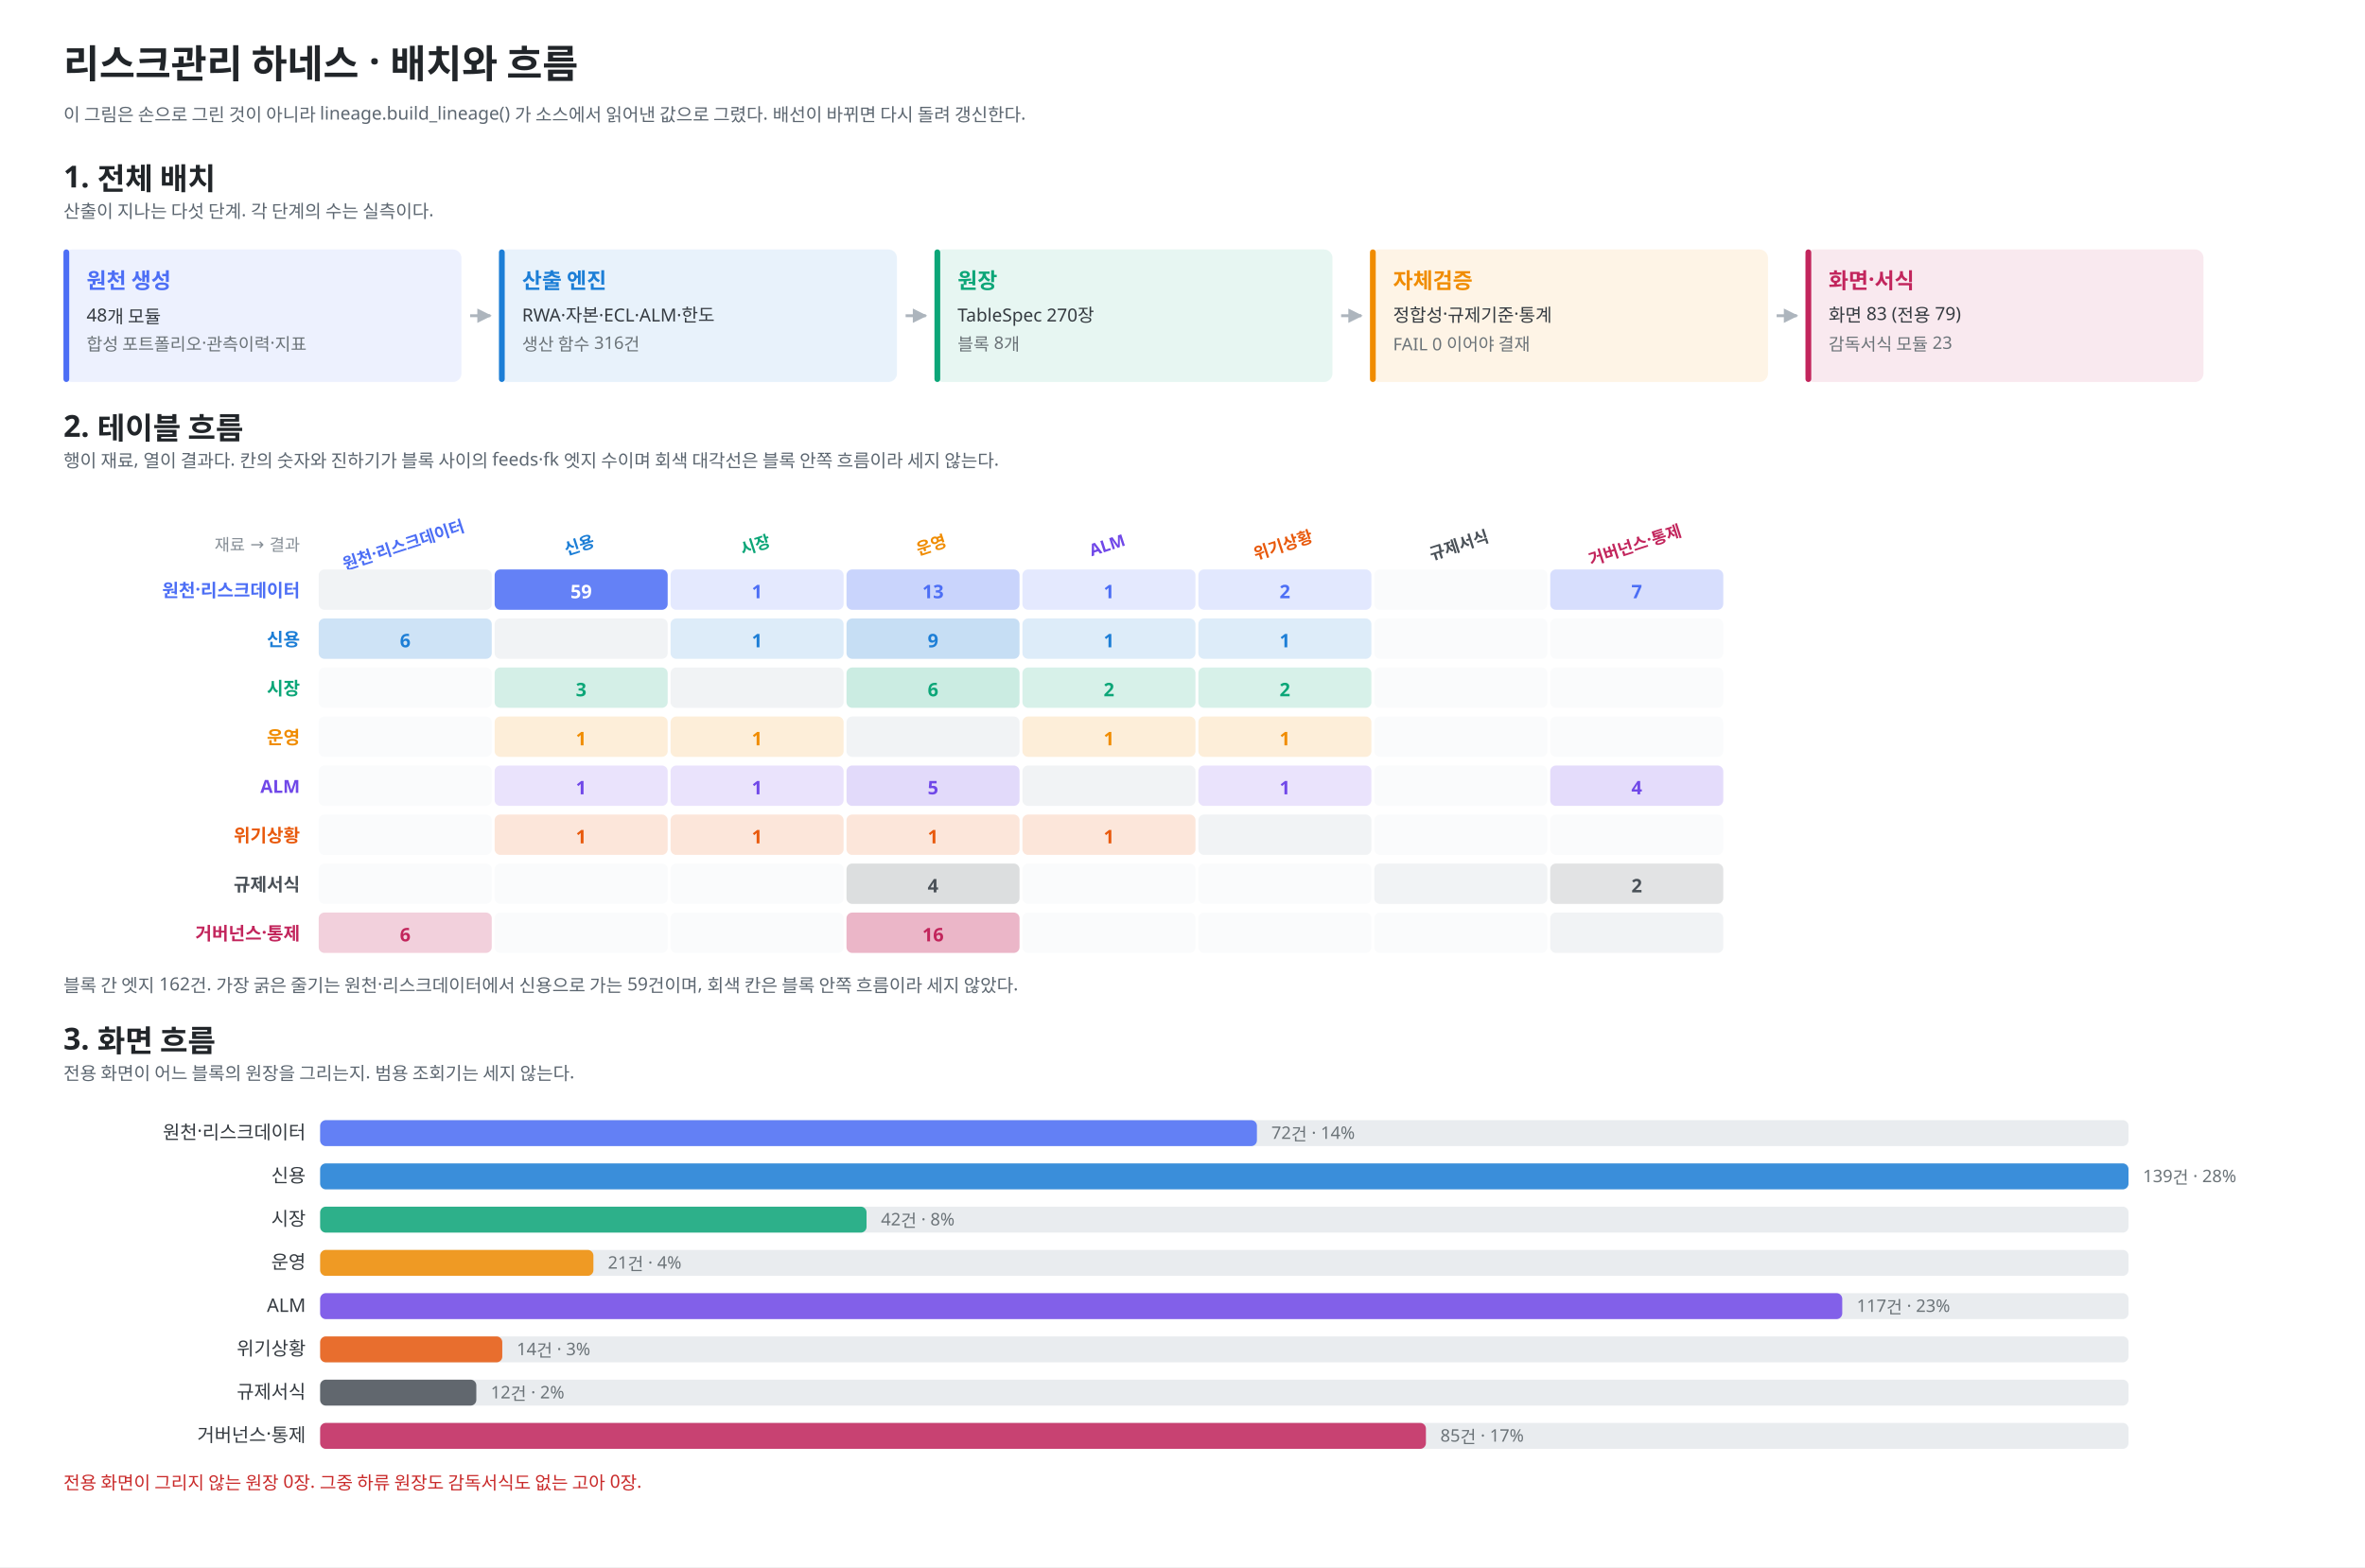
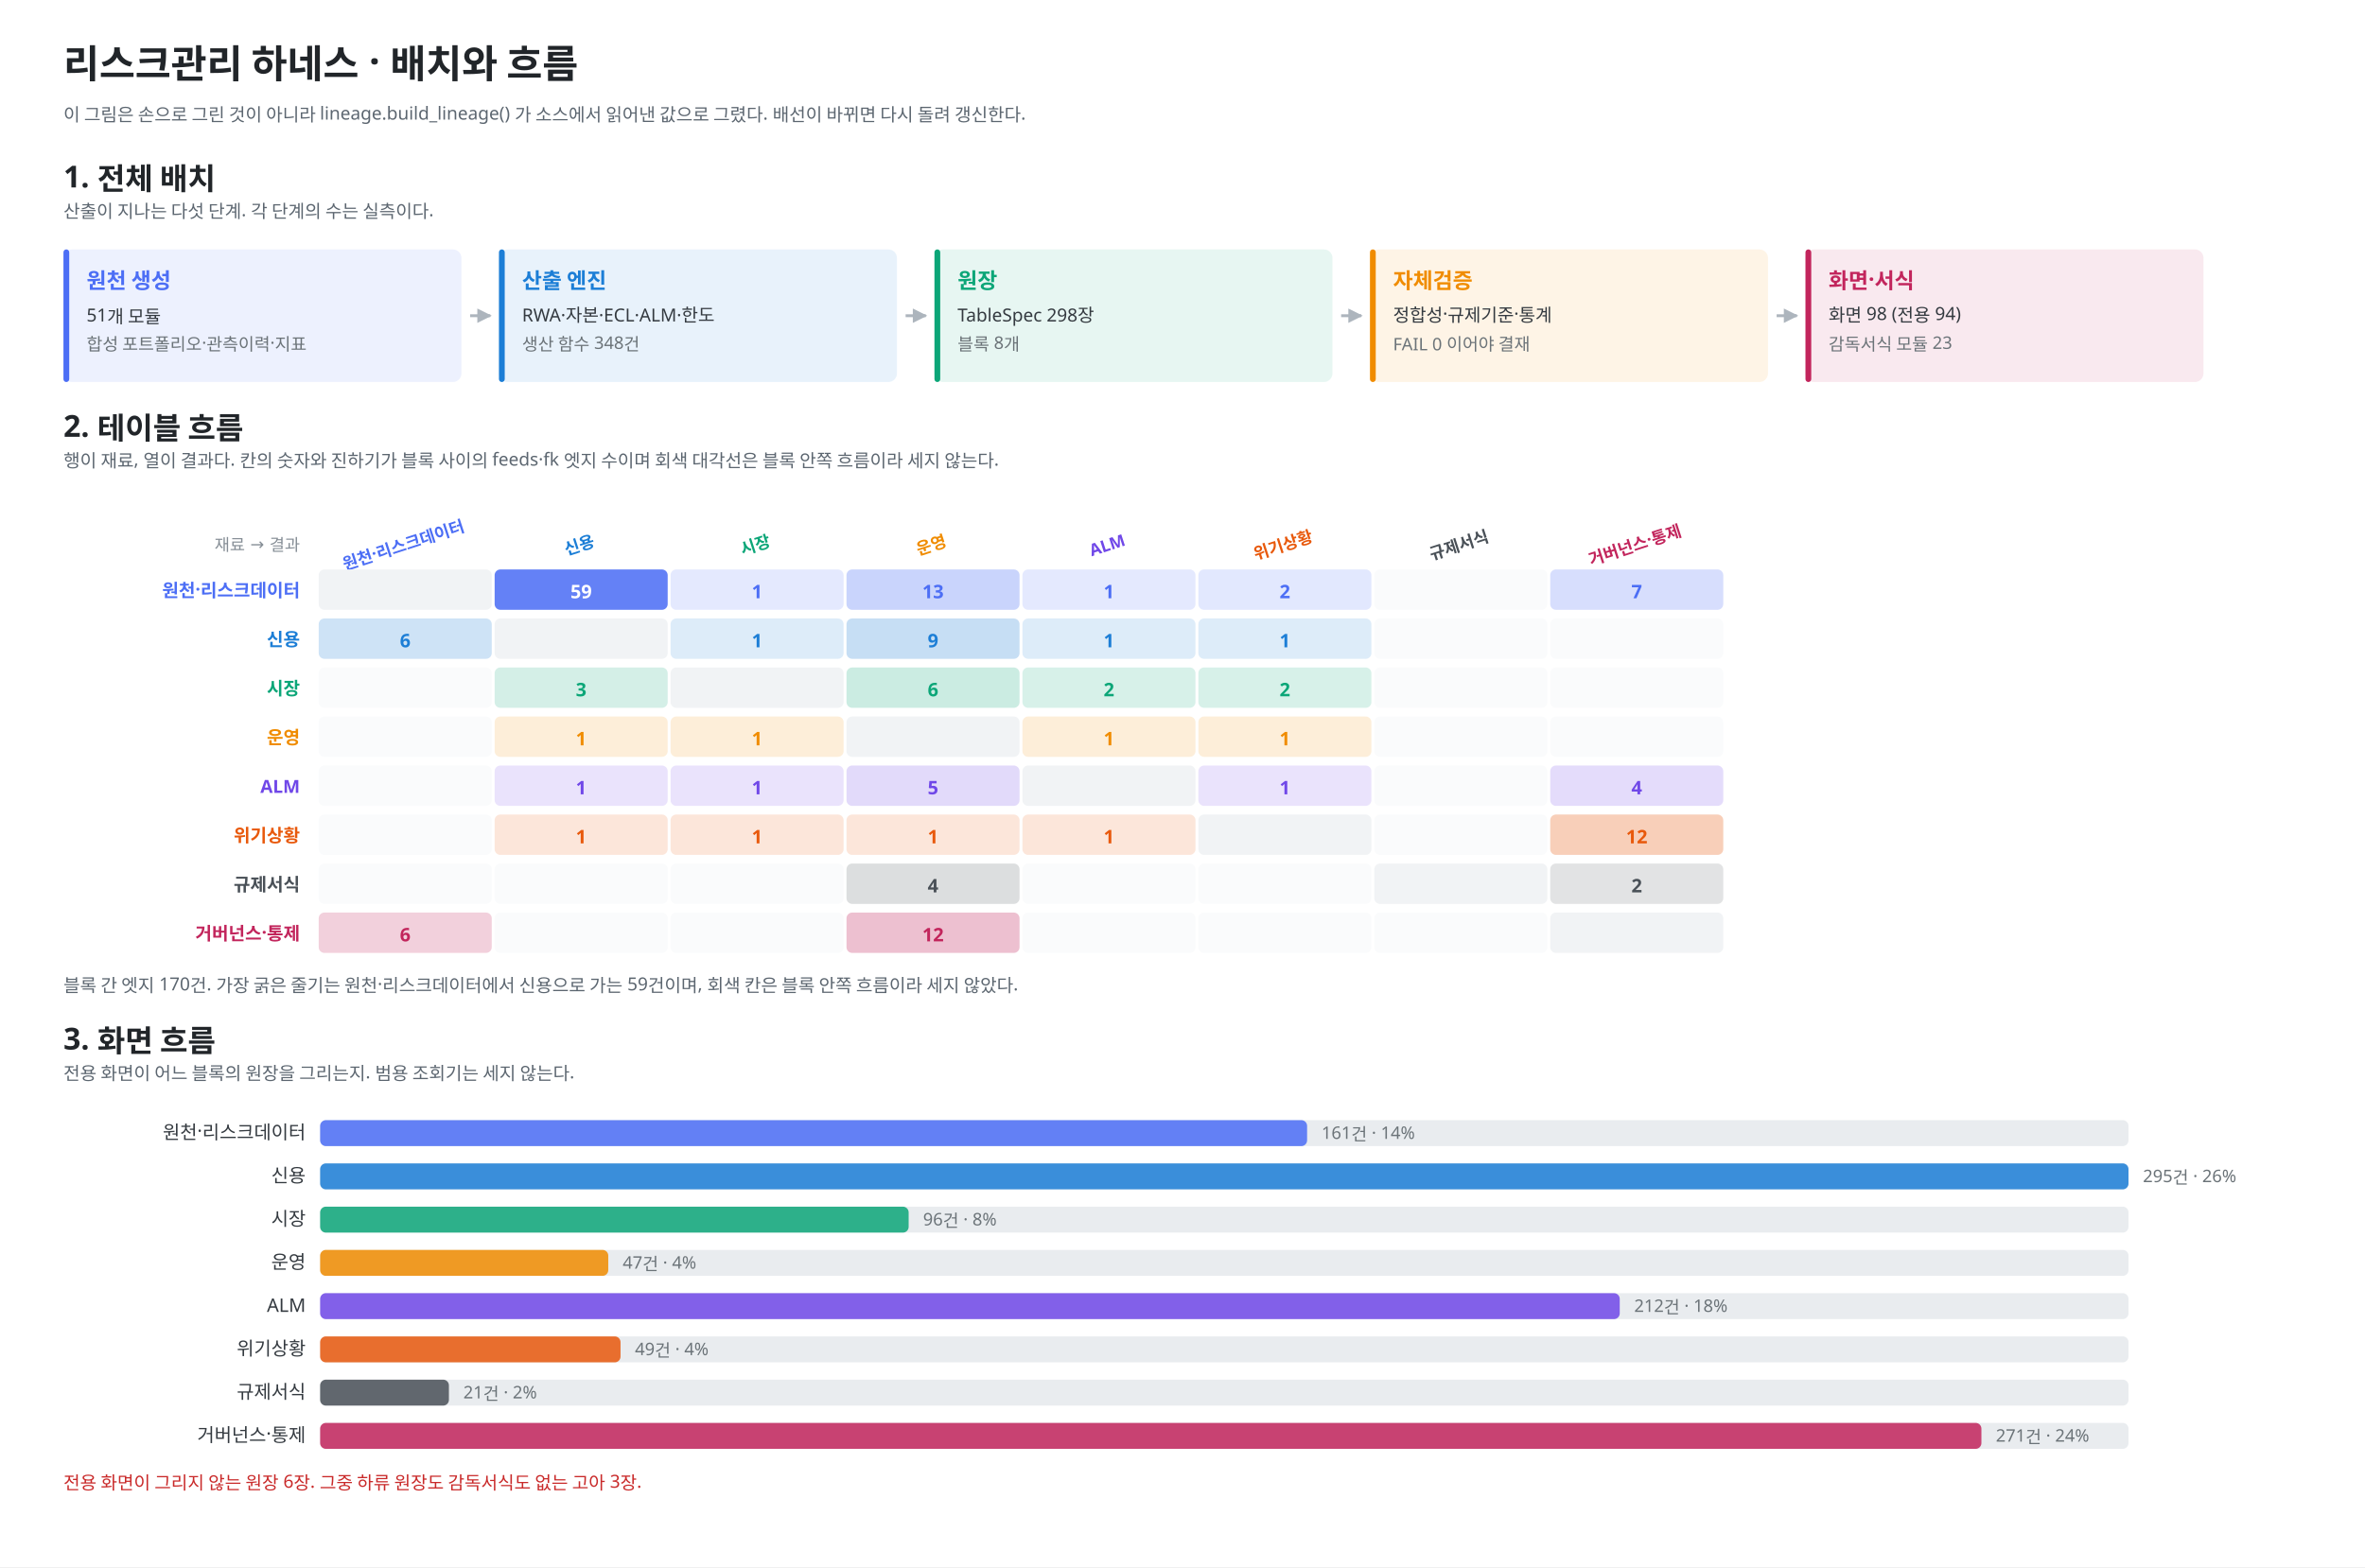
<svg xmlns="http://www.w3.org/2000/svg" width="1640" height="1087" viewBox="0 0 1640 1087" font-family="Noto Sans KR, Malgun Gothic, Apple SD Gothic Neo, sans-serif">
  <defs>
    <marker id="ar" viewBox="0 0 10 10" refX="9" refY="5" markerWidth="5" markerHeight="5" orient="auto-start-reverse">
      <path d="M0,0 L10,5 L0,10 z" fill="#adb5bd" />
    </marker>
  </defs>
  <rect width="1640" height="1087" fill="#ffffff" />
  <text x="44.0" y="54.0" font-size="27" font-weight="700" fill="#212529" text-anchor="start" fill-opacity="1.0">리스크관리 하네스 · 배치와 흐름</text>
  <text x="44.0" y="84.0" font-size="12.5" font-weight="400" fill="#5c6670" text-anchor="start" fill-opacity="1.0">이 그림은 손으로 그린 것이 아니라 lineage.build_lineage() 가 소스에서 읽어낸 값으로 그렸다. 배선이 바뀌면 다시 돌려 갱신한다.</text>
  <text x="44.0" y="130.0" font-size="21" font-weight="700" fill="#212529" text-anchor="start" fill-opacity="1.0">1. 전체 배치</text>
  <text x="44.0" y="151.0" font-size="12.5" font-weight="400" fill="#5c6670" text-anchor="start" fill-opacity="1.0">산출이 지나는 다섯 단계. 각 단계의 수는 실측이다.</text>
  <rect x="44.0" y="173.0" width="276.0" height="92.0" rx="6" fill="#4c6ef5" fill-opacity="0.1" stroke="none" />
  <rect x="44.0" y="173.0" width="4.0" height="92.0" rx="2" fill="#4c6ef5" fill-opacity="1.0" stroke="none" />
  <text x="60.0" y="200.0" font-size="15" font-weight="700" fill="#4c6ef5" text-anchor="start" fill-opacity="1.0">원천 생성</text>
-   <text x="60.0" y="223.0" font-size="12.5" font-weight="400" fill="#343a40" text-anchor="start" fill-opacity="1.0">48개 모듈</text>
+   <text x="60.0" y="223.0" font-size="12.5" font-weight="400" fill="#343a40" text-anchor="start" fill-opacity="1.0">51개 모듈</text>
  <text x="60.0" y="243.0" font-size="12" font-weight="400" fill="#6b7378" text-anchor="start" fill-opacity="1.0">합성 포트폴리오·관측이력·지표</text>
  <path d="M326.0,219.0 L340.0,219.0" stroke="#adb5bd" stroke-width="2" marker-end="url(#ar)" />
  <rect x="346.0" y="173.0" width="276.0" height="92.0" rx="6" fill="#1c7ed6" fill-opacity="0.1" stroke="none" />
  <rect x="346.0" y="173.0" width="4.0" height="92.0" rx="2" fill="#1c7ed6" fill-opacity="1.0" stroke="none" />
  <text x="362.0" y="200.0" font-size="15" font-weight="700" fill="#1c7ed6" text-anchor="start" fill-opacity="1.0">산출 엔진</text>
  <text x="362.0" y="223.0" font-size="12.5" font-weight="400" fill="#343a40" text-anchor="start" fill-opacity="1.0">RWA·자본·ECL·ALM·한도</text>
-   <text x="362.0" y="243.0" font-size="12" font-weight="400" fill="#6b7378" text-anchor="start" fill-opacity="1.0">생산 함수 316건</text>
+   <text x="362.0" y="243.0" font-size="12" font-weight="400" fill="#6b7378" text-anchor="start" fill-opacity="1.0">생산 함수 348건</text>
  <path d="M628.0,219.0 L642.0,219.0" stroke="#adb5bd" stroke-width="2" marker-end="url(#ar)" />
  <rect x="648.0" y="173.0" width="276.0" height="92.0" rx="6" fill="#0ca678" fill-opacity="0.1" stroke="none" />
  <rect x="648.0" y="173.0" width="4.0" height="92.0" rx="2" fill="#0ca678" fill-opacity="1.0" stroke="none" />
  <text x="664.0" y="200.0" font-size="15" font-weight="700" fill="#0ca678" text-anchor="start" fill-opacity="1.0">원장</text>
-   <text x="664.0" y="223.0" font-size="12.5" font-weight="400" fill="#343a40" text-anchor="start" fill-opacity="1.0">TableSpec 270장</text>
+   <text x="664.0" y="223.0" font-size="12.5" font-weight="400" fill="#343a40" text-anchor="start" fill-opacity="1.0">TableSpec 298장</text>
  <text x="664.0" y="243.0" font-size="12" font-weight="400" fill="#6b7378" text-anchor="start" fill-opacity="1.0">블록 8개</text>
  <path d="M930.0,219.0 L944.0,219.0" stroke="#adb5bd" stroke-width="2" marker-end="url(#ar)" />
  <rect x="950.0" y="173.0" width="276.0" height="92.0" rx="6" fill="#f08c00" fill-opacity="0.1" stroke="none" />
  <rect x="950.0" y="173.0" width="4.0" height="92.0" rx="2" fill="#f08c00" fill-opacity="1.0" stroke="none" />
  <text x="966.0" y="200.0" font-size="15" font-weight="700" fill="#f08c00" text-anchor="start" fill-opacity="1.0">자체검증</text>
  <text x="966.0" y="223.0" font-size="12.5" font-weight="400" fill="#343a40" text-anchor="start" fill-opacity="1.0">정합성·규제기준·통계</text>
  <text x="966.0" y="243.0" font-size="12" font-weight="400" fill="#6b7378" text-anchor="start" fill-opacity="1.0">FAIL 0 이어야 결재</text>
  <path d="M1232.0,219.0 L1246.0,219.0" stroke="#adb5bd" stroke-width="2" marker-end="url(#ar)" />
  <rect x="1252.0" y="173.0" width="276.0" height="92.0" rx="6" fill="#c2255c" fill-opacity="0.1" stroke="none" />
  <rect x="1252.0" y="173.0" width="4.0" height="92.0" rx="2" fill="#c2255c" fill-opacity="1.0" stroke="none" />
  <text x="1268.0" y="200.0" font-size="15" font-weight="700" fill="#c2255c" text-anchor="start" fill-opacity="1.0">화면·서식</text>
-   <text x="1268.0" y="223.0" font-size="12.5" font-weight="400" fill="#343a40" text-anchor="start" fill-opacity="1.0">화면 83 (전용 79)</text>
+   <text x="1268.0" y="223.0" font-size="12.5" font-weight="400" fill="#343a40" text-anchor="start" fill-opacity="1.0">화면 98 (전용 94)</text>
  <text x="1268.0" y="243.0" font-size="12" font-weight="400" fill="#6b7378" text-anchor="start" fill-opacity="1.0">감독서식 모듈 23</text>
  <text x="44.0" y="303.0" font-size="21" font-weight="700" fill="#212529" text-anchor="start" fill-opacity="1.0">2. 테이블 흐름</text>
  <text x="44.0" y="324.0" font-size="12.5" font-weight="400" fill="#5c6670" text-anchor="start" fill-opacity="1.0">행이 재료, 열이 결과다. 칸의 숫자와 진하기가 블록 사이의 feeds·fk 엣지 수이며 회색 대각선은 블록 안쪽 흐름이라 세지 않는다.</text>
  <text x="281.0" y="382.0" font-size="11.5" font-weight="700" fill="#4c6ef5" text-anchor="middle" transform="rotate(-18 281.0 382.0)">원천·리스크데이터</text>
  <text x="403.0" y="382.0" font-size="11.5" font-weight="700" fill="#1c7ed6" text-anchor="middle" transform="rotate(-18 403.0 382.0)">신용</text>
  <text x="525.0" y="382.0" font-size="11.5" font-weight="700" fill="#0ca678" text-anchor="middle" transform="rotate(-18 525.0 382.0)">시장</text>
  <text x="647.0" y="382.0" font-size="11.5" font-weight="700" fill="#f08c00" text-anchor="middle" transform="rotate(-18 647.0 382.0)">운영</text>
  <text x="769.0" y="382.0" font-size="11.5" font-weight="700" fill="#7048e8" text-anchor="middle" transform="rotate(-18 769.0 382.0)">ALM</text>
  <text x="891.0" y="382.0" font-size="11.5" font-weight="700" fill="#e8590c" text-anchor="middle" transform="rotate(-18 891.0 382.0)">위기상황</text>
  <text x="1013.0" y="382.0" font-size="11.5" font-weight="700" fill="#495057" text-anchor="middle" transform="rotate(-18 1013.0 382.0)">규제서식</text>
  <text x="1135.0" y="382.0" font-size="11.5" font-weight="700" fill="#c2255c" text-anchor="middle" transform="rotate(-18 1135.0 382.0)">거버넌스·통제</text>
  <text x="208.0" y="382.0" font-size="11.5" font-weight="400" fill="#868e96" text-anchor="end" fill-opacity="1.0">재료 → 결과</text>
  <text x="208.0" y="414.0" font-size="12.5" font-weight="700" fill="#4c6ef5" text-anchor="end" fill-opacity="1.0">원천·리스크데이터</text>
  <text x="208.0" y="414.0" font-size="1" font-weight="400" fill="#212529" text-anchor="start" fill-opacity="1.0" />
  <rect x="221.0" y="395.0" width="120.0" height="28.0" rx="4" fill="#f1f3f5" fill-opacity="1.0" stroke="none" />
  <rect x="343.0" y="395.0" width="120.0" height="28.0" rx="4" fill="#4c6ef5" fill-opacity="0.86" stroke="none" />
  <text x="403.0" y="415.0" font-size="13" font-weight="700" fill="#ffffff" text-anchor="middle" fill-opacity="1.0">59</text>
  <rect x="465.0" y="395.0" width="120.0" height="28.0" rx="4" fill="#4c6ef5" fill-opacity="0.152" stroke="none" />
  <text x="525.0" y="415.0" font-size="13" font-weight="700" fill="#4c6ef5" text-anchor="middle" fill-opacity="1.0">1</text>
  <rect x="587.0" y="395.0" width="120.0" height="28.0" rx="4" fill="#4c6ef5" fill-opacity="0.299" stroke="none" />
  <text x="647.0" y="415.0" font-size="13" font-weight="700" fill="#4c6ef5" text-anchor="middle" fill-opacity="1.0">13</text>
  <rect x="709.0" y="395.0" width="120.0" height="28.0" rx="4" fill="#4c6ef5" fill-opacity="0.152" stroke="none" />
  <text x="769.0" y="415.0" font-size="13" font-weight="700" fill="#4c6ef5" text-anchor="middle" fill-opacity="1.0">1</text>
  <rect x="831.0" y="395.0" width="120.0" height="28.0" rx="4" fill="#4c6ef5" fill-opacity="0.164" stroke="none" />
  <text x="891.0" y="415.0" font-size="13" font-weight="700" fill="#4c6ef5" text-anchor="middle" fill-opacity="1.0">2</text>
  <rect x="953.0" y="395.0" width="120.0" height="28.0" rx="4" fill="#fafbfc" fill-opacity="1.0" stroke="none" />
  <rect x="1075.0" y="395.0" width="120.0" height="28.0" rx="4" fill="#4c6ef5" fill-opacity="0.225" stroke="none" />
  <text x="1135.0" y="415.0" font-size="13" font-weight="700" fill="#4c6ef5" text-anchor="middle" fill-opacity="1.0">7</text>
  <text x="208.0" y="448.0" font-size="12.5" font-weight="700" fill="#1c7ed6" text-anchor="end" fill-opacity="1.0">신용</text>
  <text x="208.0" y="448.0" font-size="1" font-weight="400" fill="#212529" text-anchor="start" fill-opacity="1.0" />
  <rect x="221.0" y="429.0" width="120.0" height="28.0" rx="4" fill="#1c7ed6" fill-opacity="0.213" stroke="none" />
  <text x="281.0" y="449.0" font-size="13" font-weight="700" fill="#1c7ed6" text-anchor="middle" fill-opacity="1.0">6</text>
  <rect x="343.0" y="429.0" width="120.0" height="28.0" rx="4" fill="#f1f3f5" fill-opacity="1.0" stroke="none" />
  <rect x="465.0" y="429.0" width="120.0" height="28.0" rx="4" fill="#1c7ed6" fill-opacity="0.152" stroke="none" />
  <text x="525.0" y="449.0" font-size="13" font-weight="700" fill="#1c7ed6" text-anchor="middle" fill-opacity="1.0">1</text>
  <rect x="587.0" y="429.0" width="120.0" height="28.0" rx="4" fill="#1c7ed6" fill-opacity="0.25" stroke="none" />
  <text x="647.0" y="449.0" font-size="13" font-weight="700" fill="#1c7ed6" text-anchor="middle" fill-opacity="1.0">9</text>
  <rect x="709.0" y="429.0" width="120.0" height="28.0" rx="4" fill="#1c7ed6" fill-opacity="0.152" stroke="none" />
  <text x="769.0" y="449.0" font-size="13" font-weight="700" fill="#1c7ed6" text-anchor="middle" fill-opacity="1.0">1</text>
  <rect x="831.0" y="429.0" width="120.0" height="28.0" rx="4" fill="#1c7ed6" fill-opacity="0.152" stroke="none" />
  <text x="891.0" y="449.0" font-size="13" font-weight="700" fill="#1c7ed6" text-anchor="middle" fill-opacity="1.0">1</text>
  <rect x="953.0" y="429.0" width="120.0" height="28.0" rx="4" fill="#fafbfc" fill-opacity="1.0" stroke="none" />
  <rect x="1075.0" y="429.0" width="120.0" height="28.0" rx="4" fill="#fafbfc" fill-opacity="1.0" stroke="none" />
  <text x="208.0" y="482.0" font-size="12.5" font-weight="700" fill="#0ca678" text-anchor="end" fill-opacity="1.0">시장</text>
  <text x="208.0" y="482.0" font-size="1" font-weight="400" fill="#212529" text-anchor="start" fill-opacity="1.0" />
  <rect x="221.0" y="463.0" width="120.0" height="28.0" rx="4" fill="#fafbfc" fill-opacity="1.0" stroke="none" />
  <rect x="343.0" y="463.0" width="120.0" height="28.0" rx="4" fill="#0ca678" fill-opacity="0.177" stroke="none" />
  <text x="403.0" y="483.0" font-size="13" font-weight="700" fill="#0ca678" text-anchor="middle" fill-opacity="1.0">3</text>
  <rect x="465.0" y="463.0" width="120.0" height="28.0" rx="4" fill="#f1f3f5" fill-opacity="1.0" stroke="none" />
  <rect x="587.0" y="463.0" width="120.0" height="28.0" rx="4" fill="#0ca678" fill-opacity="0.213" stroke="none" />
  <text x="647.0" y="483.0" font-size="13" font-weight="700" fill="#0ca678" text-anchor="middle" fill-opacity="1.0">6</text>
  <rect x="709.0" y="463.0" width="120.0" height="28.0" rx="4" fill="#0ca678" fill-opacity="0.164" stroke="none" />
  <text x="769.0" y="483.0" font-size="13" font-weight="700" fill="#0ca678" text-anchor="middle" fill-opacity="1.0">2</text>
  <rect x="831.0" y="463.0" width="120.0" height="28.0" rx="4" fill="#0ca678" fill-opacity="0.164" stroke="none" />
  <text x="891.0" y="483.0" font-size="13" font-weight="700" fill="#0ca678" text-anchor="middle" fill-opacity="1.0">2</text>
  <rect x="953.0" y="463.0" width="120.0" height="28.0" rx="4" fill="#fafbfc" fill-opacity="1.0" stroke="none" />
  <rect x="1075.0" y="463.0" width="120.0" height="28.0" rx="4" fill="#fafbfc" fill-opacity="1.0" stroke="none" />
  <text x="208.0" y="516.0" font-size="12.5" font-weight="700" fill="#f08c00" text-anchor="end" fill-opacity="1.0">운영</text>
  <text x="208.0" y="516.0" font-size="1" font-weight="400" fill="#212529" text-anchor="start" fill-opacity="1.0" />
  <rect x="221.0" y="497.0" width="120.0" height="28.0" rx="4" fill="#fafbfc" fill-opacity="1.0" stroke="none" />
  <rect x="343.0" y="497.0" width="120.0" height="28.0" rx="4" fill="#f08c00" fill-opacity="0.152" stroke="none" />
  <text x="403.0" y="517.0" font-size="13" font-weight="700" fill="#f08c00" text-anchor="middle" fill-opacity="1.0">1</text>
  <rect x="465.0" y="497.0" width="120.0" height="28.0" rx="4" fill="#f08c00" fill-opacity="0.152" stroke="none" />
  <text x="525.0" y="517.0" font-size="13" font-weight="700" fill="#f08c00" text-anchor="middle" fill-opacity="1.0">1</text>
  <rect x="587.0" y="497.0" width="120.0" height="28.0" rx="4" fill="#f1f3f5" fill-opacity="1.0" stroke="none" />
  <rect x="709.0" y="497.0" width="120.0" height="28.0" rx="4" fill="#f08c00" fill-opacity="0.152" stroke="none" />
  <text x="769.0" y="517.0" font-size="13" font-weight="700" fill="#f08c00" text-anchor="middle" fill-opacity="1.0">1</text>
  <rect x="831.0" y="497.0" width="120.0" height="28.0" rx="4" fill="#f08c00" fill-opacity="0.152" stroke="none" />
  <text x="891.0" y="517.0" font-size="13" font-weight="700" fill="#f08c00" text-anchor="middle" fill-opacity="1.0">1</text>
  <rect x="953.0" y="497.0" width="120.0" height="28.0" rx="4" fill="#fafbfc" fill-opacity="1.0" stroke="none" />
  <rect x="1075.0" y="497.0" width="120.0" height="28.0" rx="4" fill="#fafbfc" fill-opacity="1.0" stroke="none" />
  <text x="208.0" y="550.0" font-size="12.5" font-weight="700" fill="#7048e8" text-anchor="end" fill-opacity="1.0">ALM</text>
  <text x="208.0" y="550.0" font-size="1" font-weight="400" fill="#212529" text-anchor="start" fill-opacity="1.0" />
  <rect x="221.0" y="531.0" width="120.0" height="28.0" rx="4" fill="#fafbfc" fill-opacity="1.0" stroke="none" />
  <rect x="343.0" y="531.0" width="120.0" height="28.0" rx="4" fill="#7048e8" fill-opacity="0.152" stroke="none" />
  <text x="403.0" y="551.0" font-size="13" font-weight="700" fill="#7048e8" text-anchor="middle" fill-opacity="1.0">1</text>
  <rect x="465.0" y="531.0" width="120.0" height="28.0" rx="4" fill="#7048e8" fill-opacity="0.152" stroke="none" />
  <text x="525.0" y="551.0" font-size="13" font-weight="700" fill="#7048e8" text-anchor="middle" fill-opacity="1.0">1</text>
  <rect x="587.0" y="531.0" width="120.0" height="28.0" rx="4" fill="#7048e8" fill-opacity="0.201" stroke="none" />
  <text x="647.0" y="551.0" font-size="13" font-weight="700" fill="#7048e8" text-anchor="middle" fill-opacity="1.0">5</text>
  <rect x="709.0" y="531.0" width="120.0" height="28.0" rx="4" fill="#f1f3f5" fill-opacity="1.0" stroke="none" />
  <rect x="831.0" y="531.0" width="120.0" height="28.0" rx="4" fill="#7048e8" fill-opacity="0.152" stroke="none" />
  <text x="891.0" y="551.0" font-size="13" font-weight="700" fill="#7048e8" text-anchor="middle" fill-opacity="1.0">1</text>
  <rect x="953.0" y="531.0" width="120.0" height="28.0" rx="4" fill="#fafbfc" fill-opacity="1.0" stroke="none" />
  <rect x="1075.0" y="531.0" width="120.0" height="28.0" rx="4" fill="#7048e8" fill-opacity="0.189" stroke="none" />
  <text x="1135.0" y="551.0" font-size="13" font-weight="700" fill="#7048e8" text-anchor="middle" fill-opacity="1.0">4</text>
  <text x="208.0" y="584.0" font-size="12.5" font-weight="700" fill="#e8590c" text-anchor="end" fill-opacity="1.0">위기상황</text>
  <text x="208.0" y="584.0" font-size="1" font-weight="400" fill="#212529" text-anchor="start" fill-opacity="1.0" />
  <rect x="221.0" y="565.0" width="120.0" height="28.0" rx="4" fill="#fafbfc" fill-opacity="1.0" stroke="none" />
  <rect x="343.0" y="565.0" width="120.0" height="28.0" rx="4" fill="#e8590c" fill-opacity="0.152" stroke="none" />
  <text x="403.0" y="585.0" font-size="13" font-weight="700" fill="#e8590c" text-anchor="middle" fill-opacity="1.0">1</text>
  <rect x="465.0" y="565.0" width="120.0" height="28.0" rx="4" fill="#e8590c" fill-opacity="0.152" stroke="none" />
  <text x="525.0" y="585.0" font-size="13" font-weight="700" fill="#e8590c" text-anchor="middle" fill-opacity="1.0">1</text>
  <rect x="587.0" y="565.0" width="120.0" height="28.0" rx="4" fill="#e8590c" fill-opacity="0.152" stroke="none" />
  <text x="647.0" y="585.0" font-size="13" font-weight="700" fill="#e8590c" text-anchor="middle" fill-opacity="1.0">1</text>
  <rect x="709.0" y="565.0" width="120.0" height="28.0" rx="4" fill="#e8590c" fill-opacity="0.152" stroke="none" />
  <text x="769.0" y="585.0" font-size="13" font-weight="700" fill="#e8590c" text-anchor="middle" fill-opacity="1.0">1</text>
  <rect x="831.0" y="565.0" width="120.0" height="28.0" rx="4" fill="#f1f3f5" fill-opacity="1.0" stroke="none" />
  <rect x="953.0" y="565.0" width="120.0" height="28.0" rx="4" fill="#fafbfc" fill-opacity="1.0" stroke="none" />
-   <rect x="1075.0" y="565.0" width="120.0" height="28.0" rx="4" fill="#fafbfc" fill-opacity="1.0" stroke="none" />
+   <rect x="1075.0" y="565.0" width="120.0" height="28.0" rx="4" fill="#e8590c" fill-opacity="0.286" stroke="none" />
+   <text x="1135.0" y="585.0" font-size="13" font-weight="700" fill="#e8590c" text-anchor="middle" fill-opacity="1.0">12</text>
  <text x="208.0" y="618.0" font-size="12.5" font-weight="700" fill="#495057" text-anchor="end" fill-opacity="1.0">규제서식</text>
  <text x="208.0" y="618.0" font-size="1" font-weight="400" fill="#212529" text-anchor="start" fill-opacity="1.0" />
  <rect x="221.0" y="599.0" width="120.0" height="28.0" rx="4" fill="#fafbfc" fill-opacity="1.0" stroke="none" />
  <rect x="343.0" y="599.0" width="120.0" height="28.0" rx="4" fill="#fafbfc" fill-opacity="1.0" stroke="none" />
  <rect x="465.0" y="599.0" width="120.0" height="28.0" rx="4" fill="#fafbfc" fill-opacity="1.0" stroke="none" />
  <rect x="587.0" y="599.0" width="120.0" height="28.0" rx="4" fill="#495057" fill-opacity="0.189" stroke="none" />
  <text x="647.0" y="619.0" font-size="13" font-weight="700" fill="#495057" text-anchor="middle" fill-opacity="1.0">4</text>
  <rect x="709.0" y="599.0" width="120.0" height="28.0" rx="4" fill="#fafbfc" fill-opacity="1.0" stroke="none" />
  <rect x="831.0" y="599.0" width="120.0" height="28.0" rx="4" fill="#fafbfc" fill-opacity="1.0" stroke="none" />
  <rect x="953.0" y="599.0" width="120.0" height="28.0" rx="4" fill="#f1f3f5" fill-opacity="1.0" stroke="none" />
  <rect x="1075.0" y="599.0" width="120.0" height="28.0" rx="4" fill="#495057" fill-opacity="0.164" stroke="none" />
  <text x="1135.0" y="619.0" font-size="13" font-weight="700" fill="#495057" text-anchor="middle" fill-opacity="1.0">2</text>
  <text x="208.0" y="652.0" font-size="12.5" font-weight="700" fill="#c2255c" text-anchor="end" fill-opacity="1.0">거버넌스·통제</text>
  <text x="208.0" y="652.0" font-size="1" font-weight="400" fill="#212529" text-anchor="start" fill-opacity="1.0" />
  <rect x="221.0" y="633.0" width="120.0" height="28.0" rx="4" fill="#c2255c" fill-opacity="0.213" stroke="none" />
  <text x="281.0" y="653.0" font-size="13" font-weight="700" fill="#c2255c" text-anchor="middle" fill-opacity="1.0">6</text>
  <rect x="343.0" y="633.0" width="120.0" height="28.0" rx="4" fill="#fafbfc" fill-opacity="1.0" stroke="none" />
  <rect x="465.0" y="633.0" width="120.0" height="28.0" rx="4" fill="#fafbfc" fill-opacity="1.0" stroke="none" />
-   <rect x="587.0" y="633.0" width="120.0" height="28.0" rx="4" fill="#c2255c" fill-opacity="0.335" stroke="none" />
-   <text x="647.0" y="653.0" font-size="13" font-weight="700" fill="#c2255c" text-anchor="middle" fill-opacity="1.0">16</text>
+   <rect x="587.0" y="633.0" width="120.0" height="28.0" rx="4" fill="#c2255c" fill-opacity="0.286" stroke="none" />
+   <text x="647.0" y="653.0" font-size="13" font-weight="700" fill="#c2255c" text-anchor="middle" fill-opacity="1.0">12</text>
  <rect x="709.0" y="633.0" width="120.0" height="28.0" rx="4" fill="#fafbfc" fill-opacity="1.0" stroke="none" />
  <rect x="831.0" y="633.0" width="120.0" height="28.0" rx="4" fill="#fafbfc" fill-opacity="1.0" stroke="none" />
  <rect x="953.0" y="633.0" width="120.0" height="28.0" rx="4" fill="#fafbfc" fill-opacity="1.0" stroke="none" />
  <rect x="1075.0" y="633.0" width="120.0" height="28.0" rx="4" fill="#f1f3f5" fill-opacity="1.0" stroke="none" />
-   <text x="44.0" y="688.0" font-size="12.5" font-weight="400" fill="#5c6670" text-anchor="start" fill-opacity="1.0">블록 간 엣지 162건. 가장 굵은 줄기는 원천·리스크데이터에서 신용으로 가는 59건이며, 회색 칸은 블록 안쪽 흐름이라 세지 않았다.</text>
+   <text x="44.0" y="688.0" font-size="12.5" font-weight="400" fill="#5c6670" text-anchor="start" fill-opacity="1.0">블록 간 엣지 170건. 가장 굵은 줄기는 원천·리스크데이터에서 신용으로 가는 59건이며, 회색 칸은 블록 안쪽 흐름이라 세지 않았다.</text>
  <text x="44.0" y="728.0" font-size="21" font-weight="700" fill="#212529" text-anchor="start" fill-opacity="1.0">3. 화면 흐름</text>
  <text x="44.0" y="749.0" font-size="12.5" font-weight="400" fill="#5c6670" text-anchor="start" fill-opacity="1.0">전용 화면이 어느 블록의 원장을 그리는지. 범용 조회기는 세지 않는다.</text>
  <text x="212.0" y="790.0" font-size="13" font-weight="400" fill="#343a40" text-anchor="end" fill-opacity="1.0">원천·리스크데이터</text>
  <rect x="222.0" y="777.0" width="1254.0" height="18.0" rx="4" fill="#e9ecef" fill-opacity="1.0" stroke="none" />
-   <rect x="222.0" y="777.0" width="649.6" height="18.0" rx="4" fill="#4c6ef5" fill-opacity="0.85" stroke="none" />
-   <text x="881.6" y="790.0" font-size="12" font-weight="400" fill="#6b7378" text-anchor="start" fill-opacity="1.0">72건 · 14%</text>
+   <rect x="222.0" y="777.0" width="684.4" height="18.0" rx="4" fill="#4c6ef5" fill-opacity="0.85" stroke="none" />
+   <text x="916.4" y="790.0" font-size="12" font-weight="400" fill="#6b7378" text-anchor="start" fill-opacity="1.0">161건 · 14%</text>
  <text x="212.0" y="820.0" font-size="13" font-weight="400" fill="#343a40" text-anchor="end" fill-opacity="1.0">신용</text>
  <rect x="222.0" y="807.0" width="1254.0" height="18.0" rx="4" fill="#e9ecef" fill-opacity="1.0" stroke="none" />
  <rect x="222.0" y="807.0" width="1254.0" height="18.0" rx="4" fill="#1c7ed6" fill-opacity="0.85" stroke="none" />
-   <text x="1486.0" y="820.0" font-size="12" font-weight="400" fill="#6b7378" text-anchor="start" fill-opacity="1.0">139건 · 28%</text>
+   <text x="1486.0" y="820.0" font-size="12" font-weight="400" fill="#6b7378" text-anchor="start" fill-opacity="1.0">295건 · 26%</text>
  <text x="212.0" y="850.0" font-size="13" font-weight="400" fill="#343a40" text-anchor="end" fill-opacity="1.0">시장</text>
  <rect x="222.0" y="837.0" width="1254.0" height="18.0" rx="4" fill="#e9ecef" fill-opacity="1.0" stroke="none" />
-   <rect x="222.0" y="837.0" width="378.9" height="18.0" rx="4" fill="#0ca678" fill-opacity="0.85" stroke="none" />
-   <text x="610.9" y="850.0" font-size="12" font-weight="400" fill="#6b7378" text-anchor="start" fill-opacity="1.0">42건 · 8%</text>
+   <rect x="222.0" y="837.0" width="408.1" height="18.0" rx="4" fill="#0ca678" fill-opacity="0.85" stroke="none" />
+   <text x="640.1" y="850.0" font-size="12" font-weight="400" fill="#6b7378" text-anchor="start" fill-opacity="1.0">96건 · 8%</text>
  <text x="212.0" y="880.0" font-size="13" font-weight="400" fill="#343a40" text-anchor="end" fill-opacity="1.0">운영</text>
  <rect x="222.0" y="867.0" width="1254.0" height="18.0" rx="4" fill="#e9ecef" fill-opacity="1.0" stroke="none" />
-   <rect x="222.0" y="867.0" width="189.5" height="18.0" rx="4" fill="#f08c00" fill-opacity="0.85" stroke="none" />
-   <text x="421.5" y="880.0" font-size="12" font-weight="400" fill="#6b7378" text-anchor="start" fill-opacity="1.0">21건 · 4%</text>
+   <rect x="222.0" y="867.0" width="199.8" height="18.0" rx="4" fill="#f08c00" fill-opacity="0.85" stroke="none" />
+   <text x="431.8" y="880.0" font-size="12" font-weight="400" fill="#6b7378" text-anchor="start" fill-opacity="1.0">47건 · 4%</text>
  <text x="212.0" y="910.0" font-size="13" font-weight="400" fill="#343a40" text-anchor="end" fill-opacity="1.0">ALM</text>
  <rect x="222.0" y="897.0" width="1254.0" height="18.0" rx="4" fill="#e9ecef" fill-opacity="1.0" stroke="none" />
-   <rect x="222.0" y="897.0" width="1055.5" height="18.0" rx="4" fill="#7048e8" fill-opacity="0.85" stroke="none" />
-   <text x="1287.5" y="910.0" font-size="12" font-weight="400" fill="#6b7378" text-anchor="start" fill-opacity="1.0">117건 · 23%</text>
+   <rect x="222.0" y="897.0" width="901.2" height="18.0" rx="4" fill="#7048e8" fill-opacity="0.85" stroke="none" />
+   <text x="1133.2" y="910.0" font-size="12" font-weight="400" fill="#6b7378" text-anchor="start" fill-opacity="1.0">212건 · 18%</text>
  <text x="212.0" y="940.0" font-size="13" font-weight="400" fill="#343a40" text-anchor="end" fill-opacity="1.0">위기상황</text>
  <rect x="222.0" y="927.0" width="1254.0" height="18.0" rx="4" fill="#e9ecef" fill-opacity="1.0" stroke="none" />
-   <rect x="222.0" y="927.0" width="126.3" height="18.0" rx="4" fill="#e8590c" fill-opacity="0.85" stroke="none" />
-   <text x="358.3" y="940.0" font-size="12" font-weight="400" fill="#6b7378" text-anchor="start" fill-opacity="1.0">14건 · 3%</text>
+   <rect x="222.0" y="927.0" width="208.3" height="18.0" rx="4" fill="#e8590c" fill-opacity="0.85" stroke="none" />
+   <text x="440.3" y="940.0" font-size="12" font-weight="400" fill="#6b7378" text-anchor="start" fill-opacity="1.0">49건 · 4%</text>
  <text x="212.0" y="970.0" font-size="13" font-weight="400" fill="#343a40" text-anchor="end" fill-opacity="1.0">규제서식</text>
  <rect x="222.0" y="957.0" width="1254.0" height="18.0" rx="4" fill="#e9ecef" fill-opacity="1.0" stroke="none" />
-   <rect x="222.0" y="957.0" width="108.3" height="18.0" rx="4" fill="#495057" fill-opacity="0.85" stroke="none" />
-   <text x="340.3" y="970.0" font-size="12" font-weight="400" fill="#6b7378" text-anchor="start" fill-opacity="1.0">12건 · 2%</text>
+   <rect x="222.0" y="957.0" width="89.3" height="18.0" rx="4" fill="#495057" fill-opacity="0.85" stroke="none" />
+   <text x="321.3" y="970.0" font-size="12" font-weight="400" fill="#6b7378" text-anchor="start" fill-opacity="1.0">21건 · 2%</text>
  <text x="212.0" y="1000.0" font-size="13" font-weight="400" fill="#343a40" text-anchor="end" fill-opacity="1.0">거버넌스·통제</text>
  <rect x="222.0" y="987.0" width="1254.0" height="18.0" rx="4" fill="#e9ecef" fill-opacity="1.0" stroke="none" />
-   <rect x="222.0" y="987.0" width="766.8" height="18.0" rx="4" fill="#c2255c" fill-opacity="0.85" stroke="none" />
-   <text x="998.8" y="1000.0" font-size="12" font-weight="400" fill="#6b7378" text-anchor="start" fill-opacity="1.0">85건 · 17%</text>
-   <text x="44.0" y="1033.0" font-size="12.5" font-weight="400" fill="#c92a2a" text-anchor="start" fill-opacity="1.0">전용 화면이 그리지 않는 원장 0장. 그중 하류 원장도 감독서식도 없는 고아 0장.</text>
+   <rect x="222.0" y="987.0" width="1152.0" height="18.0" rx="4" fill="#c2255c" fill-opacity="0.85" stroke="none" />
+   <text x="1384.0" y="1000.0" font-size="12" font-weight="400" fill="#6b7378" text-anchor="start" fill-opacity="1.0">271건 · 24%</text>
+   <text x="44.0" y="1033.0" font-size="12.5" font-weight="400" fill="#c92a2a" text-anchor="start" fill-opacity="1.0">전용 화면이 그리지 않는 원장 6장. 그중 하류 원장도 감독서식도 없는 고아 3장.</text>
</svg>
